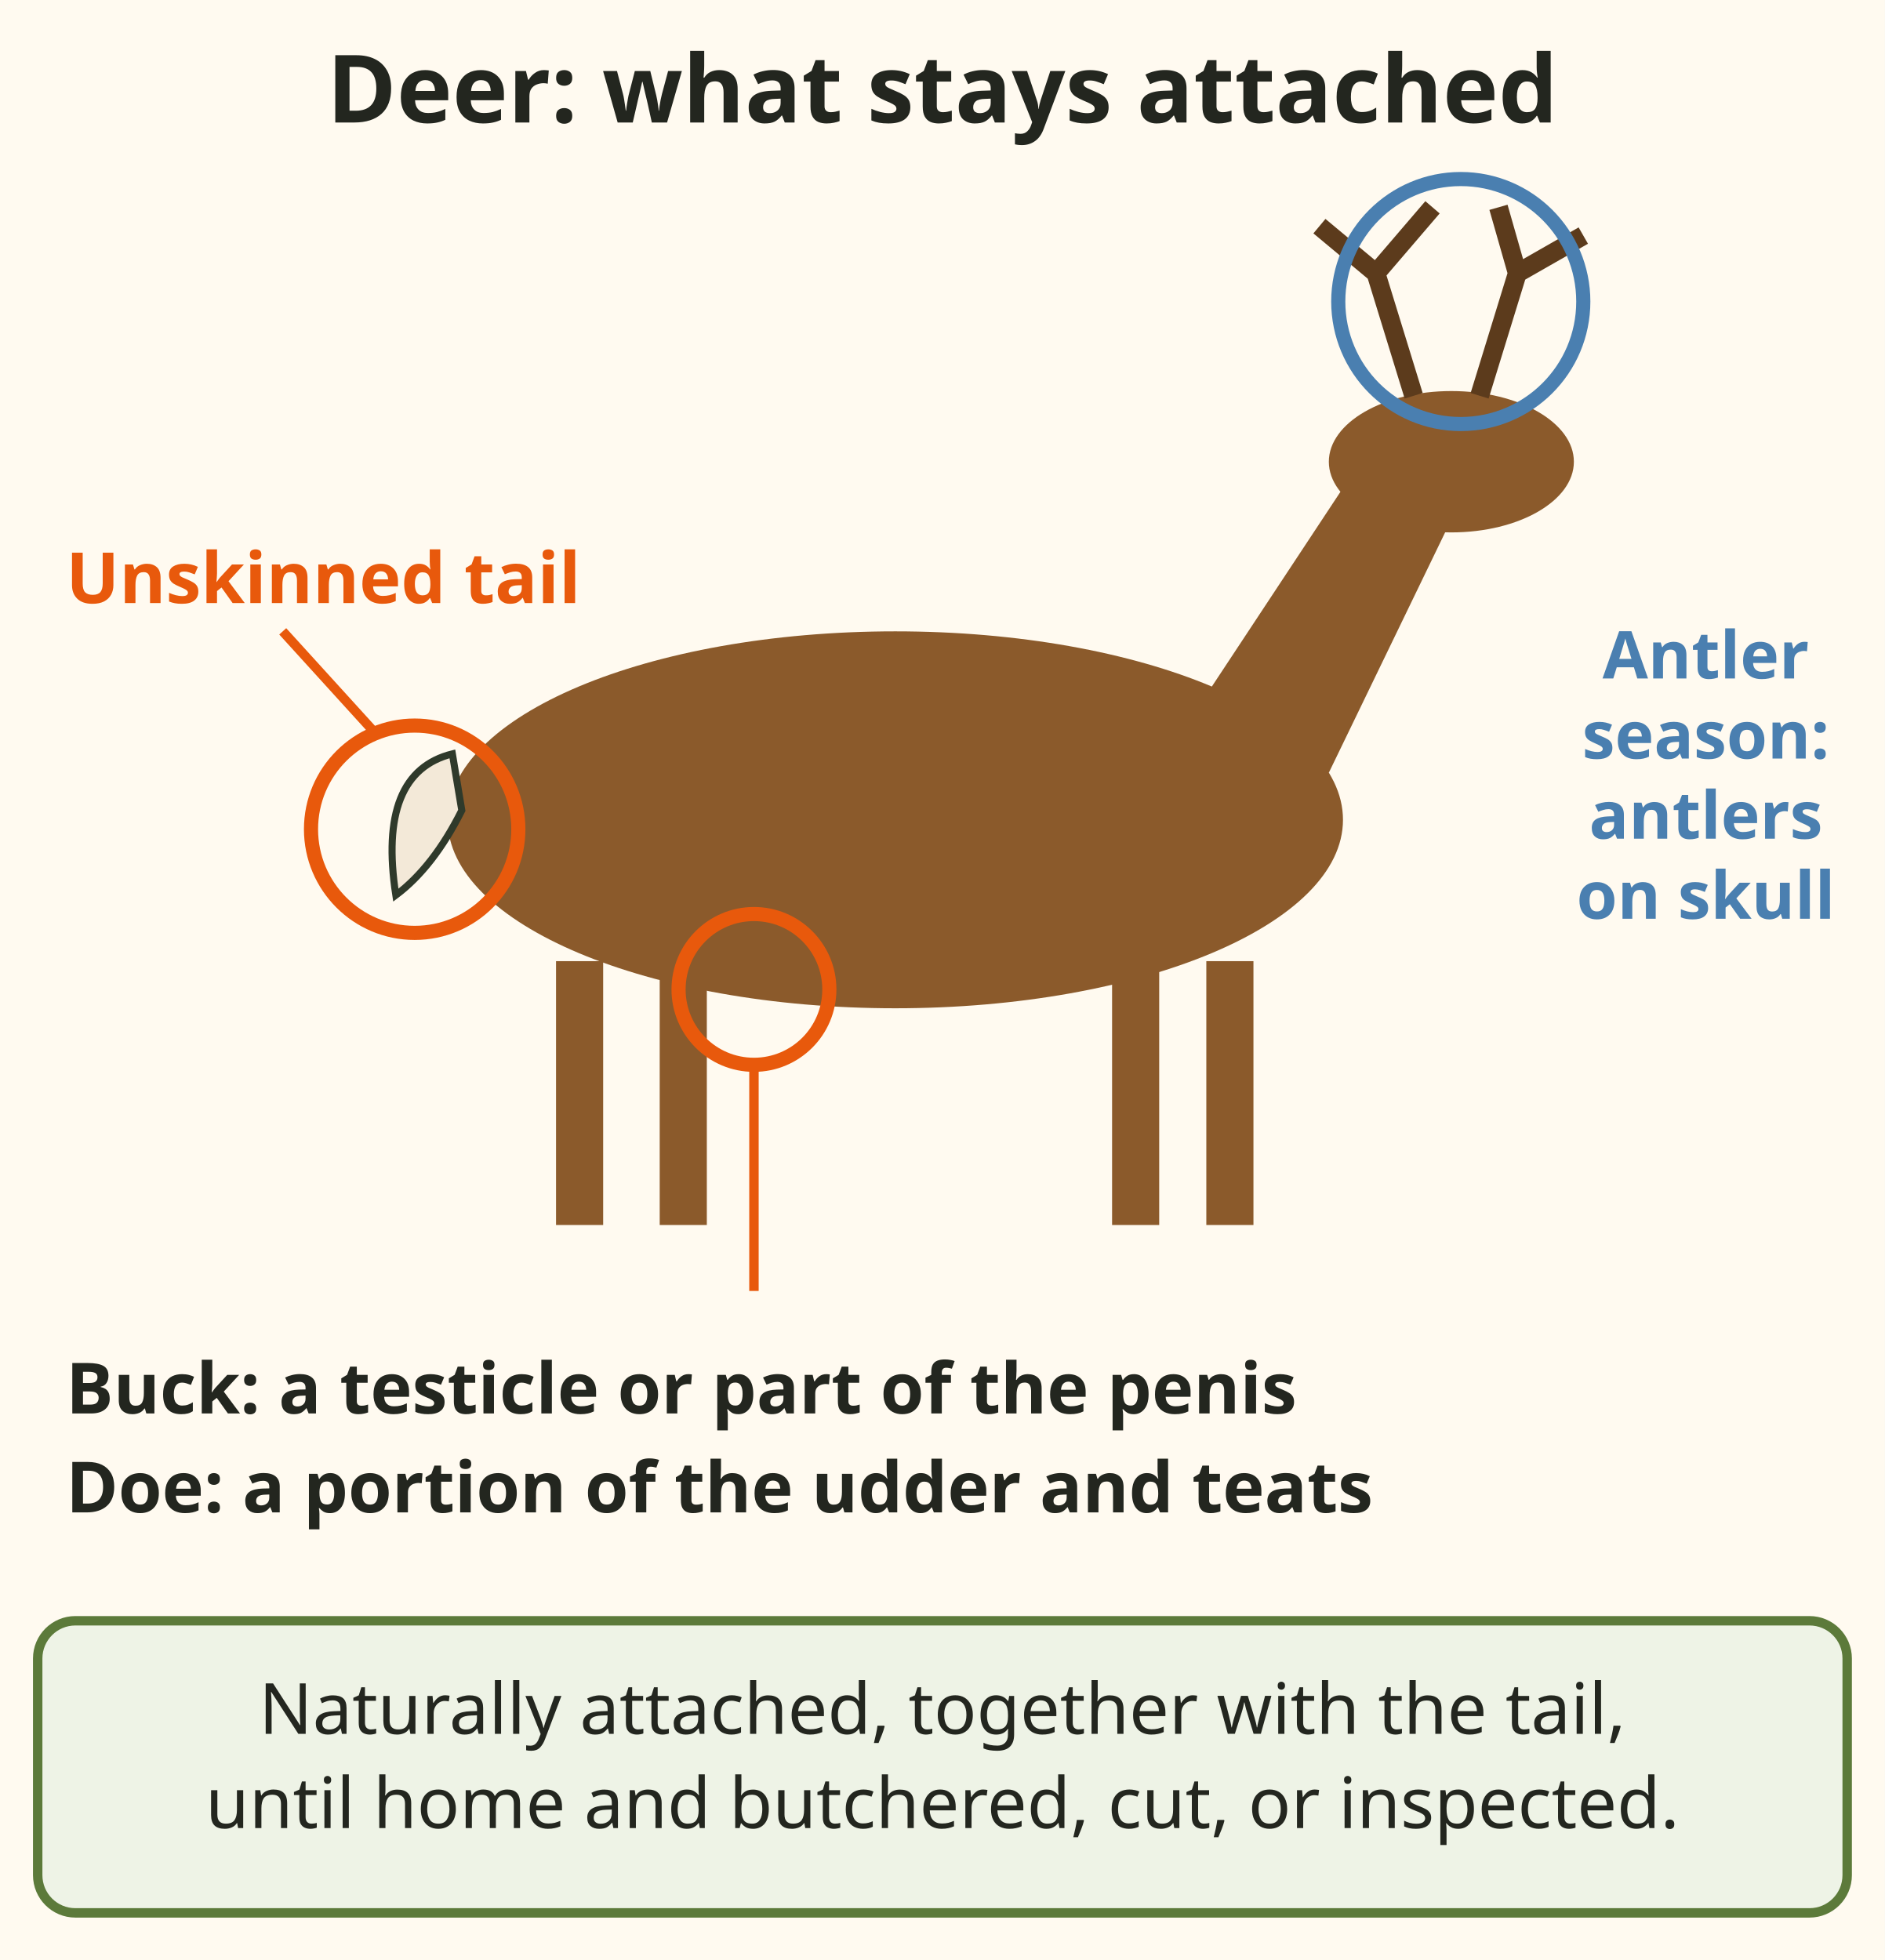
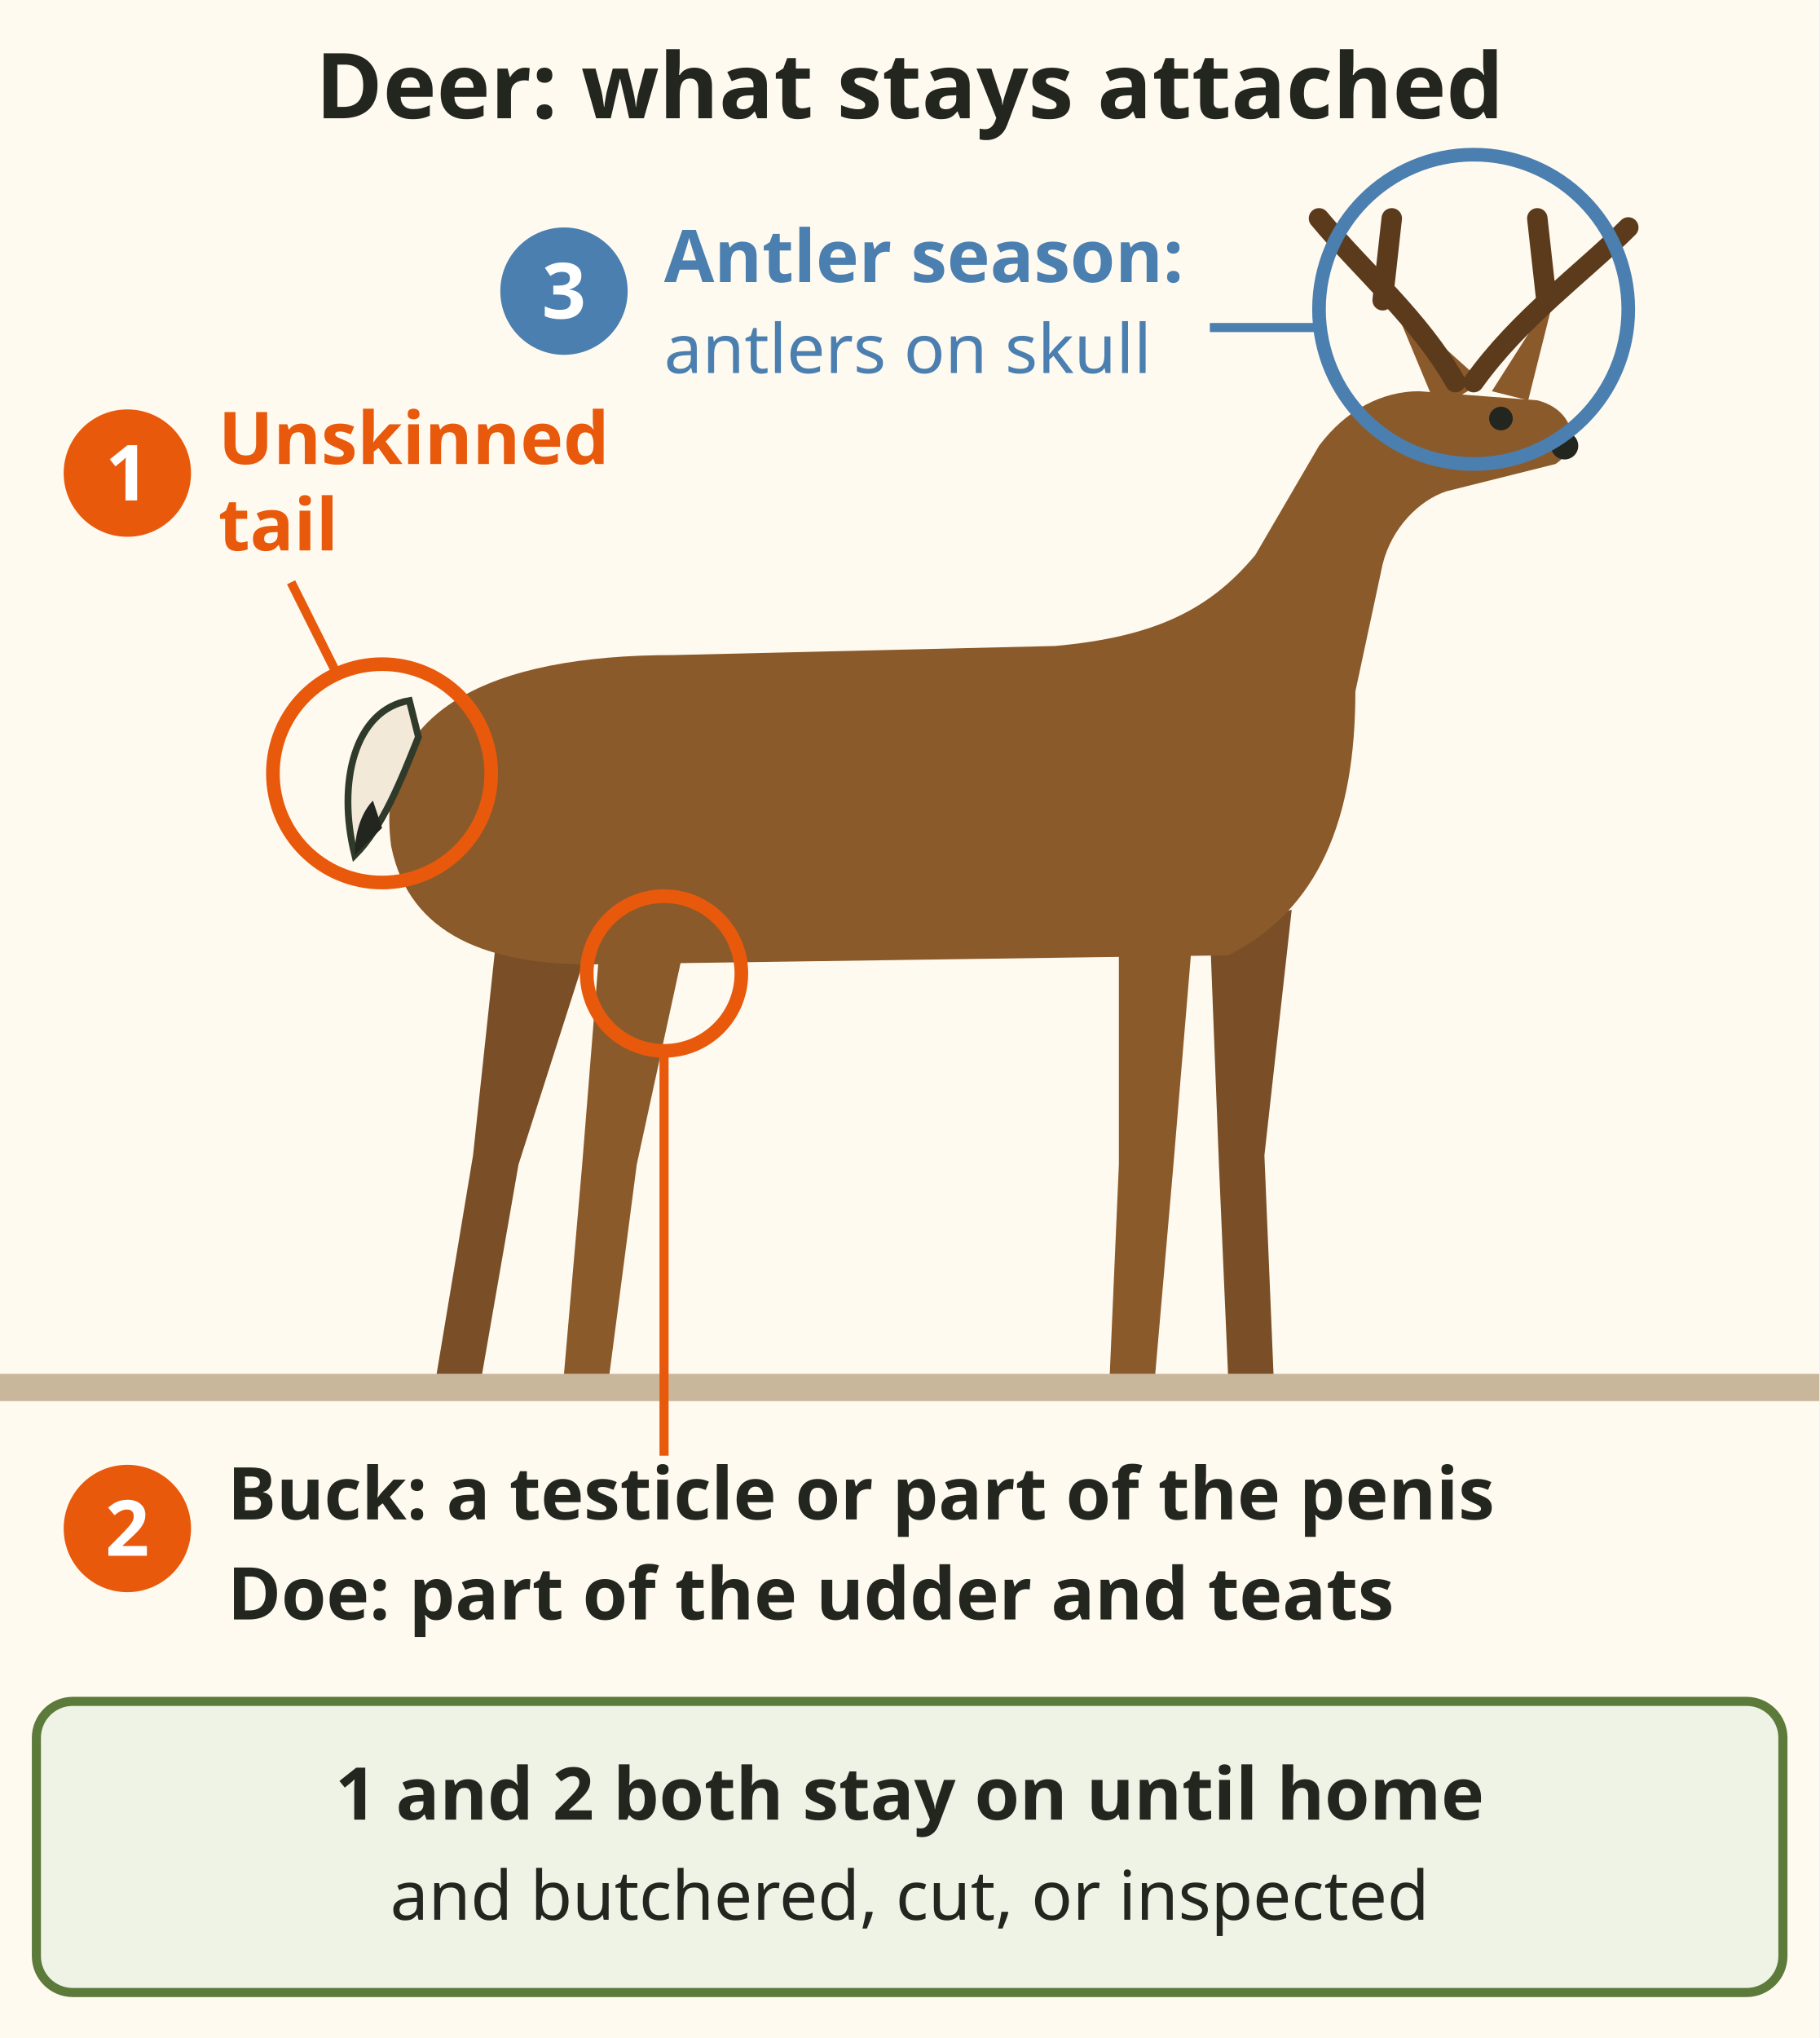
- <svg xmlns="http://www.w3.org/2000/svg" viewBox="0 0 400 416" role="img" aria-label="A deer seen from the side with the parts that must stay naturally attached circled. The unskinned tail. For a buck, a testicle or part of the penis. For a doe, a portion of the udder and teats, as page 15 prints it. In an antler restricted season, the antlers stay on part of the upper skull with the species licence. These stay on until the meat is home and butchered, at a meat cutter or cold storage plant, or inspected." font-family="sans-serif">
-   <rect x="0" y="0" width="400" height="416" fill="#fffaf0" />
+ <svg xmlns="http://www.w3.org/2000/svg" viewBox="0 0 400 448" role="img" aria-label="A deer seen from the side with the parts that must stay naturally attached circled. The unskinned tail. For a buck, a testicle or part of the penis. For a doe, a portion of the udder and teats, as page 15 prints it. In an antler restricted season, the antlers stay on part of the upper skull with the species licence. These stay on until the meat is home and butchered, at a meat cutter or cold storage plant, or inspected." font-family="sans-serif">
+   <rect x="0" y="0" width="400" height="448" fill="#fffaf0" />
  <text x="200" y="26" font-size="20" fill="#23261f" text-anchor="middle" font-weight="bold">Deer: what stays attached</text>
-   <g transform="translate(0 44)">
-     <ellipse cx="190" cy="130" rx="95" ry="40" fill="#8b5a2b" />
-     <path d="M255 105 L290 52 L312 58 L282 120 Z" fill="#8b5a2b" />
-     <ellipse cx="308" cy="54" rx="26" ry="15" fill="#8b5a2b" />
-     <path d="M300 40 L292 14 L280 4 M292 14 L304 0 M314 40 L322 14 L318 0 M322 14 L336 6" stroke="#5c3b1c" stroke-width="4" fill="none" />
-     <rect x="118" y="160" width="10" height="56" fill="#8b5a2b" />
-     <rect x="140" y="160" width="10" height="56" fill="#8b5a2b" />
-     <rect x="236" y="160" width="10" height="56" fill="#8b5a2b" />
-     <rect x="256" y="160" width="10" height="56" fill="#8b5a2b" />
-     <path d="M96 116 Q 80 120 84 146 Q 92 140 98 128 Z" fill="#f3e9d8" stroke="#2f3a2b" stroke-width="1.5" />
-     <circle cx="88" cy="132" r="22" fill="none" stroke="#e8590c" stroke-width="3" />
-     <text x="14" y="84" font-size="15" fill="#e8590c" text-anchor="start" font-weight="bold">Unskinned tail</text>
-     <line x1="60" y1="90" x2="80" y2="112" stroke="#e8590c" stroke-width="2" />
-     <circle cx="160" cy="166" r="16" fill="none" stroke="#e8590c" stroke-width="3" />
-     <line x1="160" y1="182" x2="160" y2="230" stroke="#e8590c" stroke-width="2" />
-     <circle cx="310" cy="20" r="26" fill="none" stroke="#4a7fb0" stroke-width="3" />
-     <text x="362" y="100" font-size="14" fill="#4a7fb0" text-anchor="middle" font-weight="bold">Antler</text>
-     <text x="362" y="117" font-size="14" fill="#4a7fb0" text-anchor="middle" font-weight="bold">season:</text>
-     <text x="362" y="134" font-size="14" fill="#4a7fb0" text-anchor="middle" font-weight="bold">antlers</text>
-     <text x="362" y="151" font-size="14" fill="#4a7fb0" text-anchor="middle" font-weight="bold">on skull</text>
+   <rect x="0" y="302" width="400" height="6" fill="#c9b79c" />
+   <g transform="translate(0 40)">
+     <path d="M110 158 L104 214 L96 262 L106 262 L114 216 L130 166 Z" fill="#7a4f27" />
+     <path d="M266 164 L268 216 L270 262 L280 262 L278 214 L284 160 Z" fill="#7a4f27" />
+     <path d="M86 146 C82 116 108 104 148 104 L232 102 C254 100 266 94 276 82 L290 58 C296 50 304 46 312 46 L338 48 C346 50 348 58 342 62 L318 68 C312 70 306 76 304 84 L298 112 C298 140 290 160 270 170 L130 172 C108 172 90 166 86 146 Z" fill="#8b5a2b" />
+     <path d="M132 166 L128 216 L124 262 L134 262 L140 216 L150 170 Z" fill="#8b5a2b" />
+     <path d="M246 168 L246 216 L244 262 L254 262 L258 216 L262 168 Z" fill="#8b5a2b" />
+     <path d="M316 50 L306 26 L326 44 Z M328 46 L342 24 L336 48 Z" fill="#8b5a2b" />
+     <circle cx="330" cy="52" r="2.6" fill="#23261f" />
+     <circle cx="344" cy="58" r="3" fill="#23261f" />
  </g>
-   <text x="14" y="300" font-size="15" fill="#23261f" text-anchor="start" font-weight="bold">Buck: a testicle or part of the penis</text>
-   <text x="14" y="321" font-size="15" fill="#23261f" text-anchor="start" font-weight="bold">Doe: a portion of the udder and teats</text>
-   <rect x="8" y="344" width="384" height="62" rx="8" fill="#eef3e6" stroke="#5c7a3a" stroke-width="2" />
-   <text x="200" y="368" font-size="15" fill="#23261f" text-anchor="middle">Naturally attached, together with the tail,</text>
-   <text x="200" y="388" font-size="15" fill="#23261f" text-anchor="middle">until home and butchered, cut, or inspected.</text>
+   <g data-tip="3. Antler restricted season|Keep the antlers naturally attached to part of the upper skull, with the species licence. Take the skull plate with antlers on, licence beside it.">
+     <path d="M320 84 C312 70 300 60 290 48 M304 66 L306 48 M324 84 C334 70 348 60 358 50 M340 66 L338 48" stroke="#5c3b1c" stroke-width="4.5" stroke-linecap="round" fill="none" />
+     <circle cx="324" cy="68" r="34" fill="none" stroke="#4a7fb0" stroke-width="3" />
+     <circle cx="124" cy="64" r="14" fill="#4a7fb0" />
+     <text x="124" y="70" font-size="17" font-weight="bold" fill="#ffffff" text-anchor="middle">3</text>
+     <text x="146" y="62" font-size="16" font-weight="bold" fill="#4a7fb0">Antler season:</text>
+     <text x="146" y="82" font-size="15" fill="#4a7fb0">antlers on skull</text>
+     <line x1="266" y1="72" x2="290" y2="72" stroke="#4a7fb0" stroke-width="2" />
+   </g>
+   <g data-tip="1. Unskinned tail|The unskinned tail stays naturally attached. No hide patch option for deer: the 6 cm² patch is for caribou, elk and moose only.">
+     <path d="M90 154 C78 156 74 172 78 188 C84 182 88 172 92 162 Z" fill="#f3e9d8" stroke="#2f3a2b" stroke-width="1.5" />
+     <path d="M78 188 C78 182 80 178 82 176 L84 182 Z" fill="#23261f" />
+     <circle cx="84" cy="170" r="24" fill="none" stroke="#e8590c" stroke-width="3" />
+     <circle cx="28" cy="104" r="14" fill="#e8590c" />
+     <text x="28" y="110" font-size="17" font-weight="bold" fill="#ffffff" text-anchor="middle">1</text>
+     <text x="48" y="102" font-size="16" font-weight="bold" fill="#e8590c">Unskinned</text>
+     <text x="48" y="121" font-size="16" font-weight="bold" fill="#e8590c">tail</text>
+     <line x1="64" y1="128" x2="74" y2="148" stroke="#e8590c" stroke-width="2" />
+   </g>
+   <g data-tip="2. Evidence of sex|Buck: a testicle or part of the penis. Doe: a portion of the udder and teats. Leave it on the hind quarter you keep with you.">
+     <circle cx="146" cy="214" r="17" fill="none" stroke="#e8590c" stroke-width="3" />
+     <line x1="146" y1="231" x2="146" y2="320" stroke="#e8590c" stroke-width="2" />
+     <circle cx="28" cy="336" r="14" fill="#e8590c" />
+     <text x="28" y="342" font-size="17" font-weight="bold" fill="#ffffff" text-anchor="middle">2</text>
+     <text x="50" y="334" font-size="16" fill="#23261f" font-weight="bold">Buck: a testicle or part of the penis</text>
+     <text x="50" y="356" font-size="16" fill="#23261f" font-weight="bold">Doe: part of the udder and teats</text>
+   </g>
+   <g data-tip="How long|Tail AND sex organ stay naturally attached until the meat is home and butchered there, at a meat cutter or cold storage plant, or inspected. The antlered head does not replace them.">
+     <rect x="8" y="374" width="384" height="64" rx="8" fill="#eef3e6" stroke="#5c7a3a" stroke-width="2" />
+     <text x="200" y="400" font-size="16" fill="#23261f" text-anchor="middle" font-weight="bold">1 and 2 both stay on until home</text>
+     <text x="200" y="422" font-size="15" fill="#23261f" text-anchor="middle">and butchered, cut, or inspected</text>
+   </g>
</svg>
